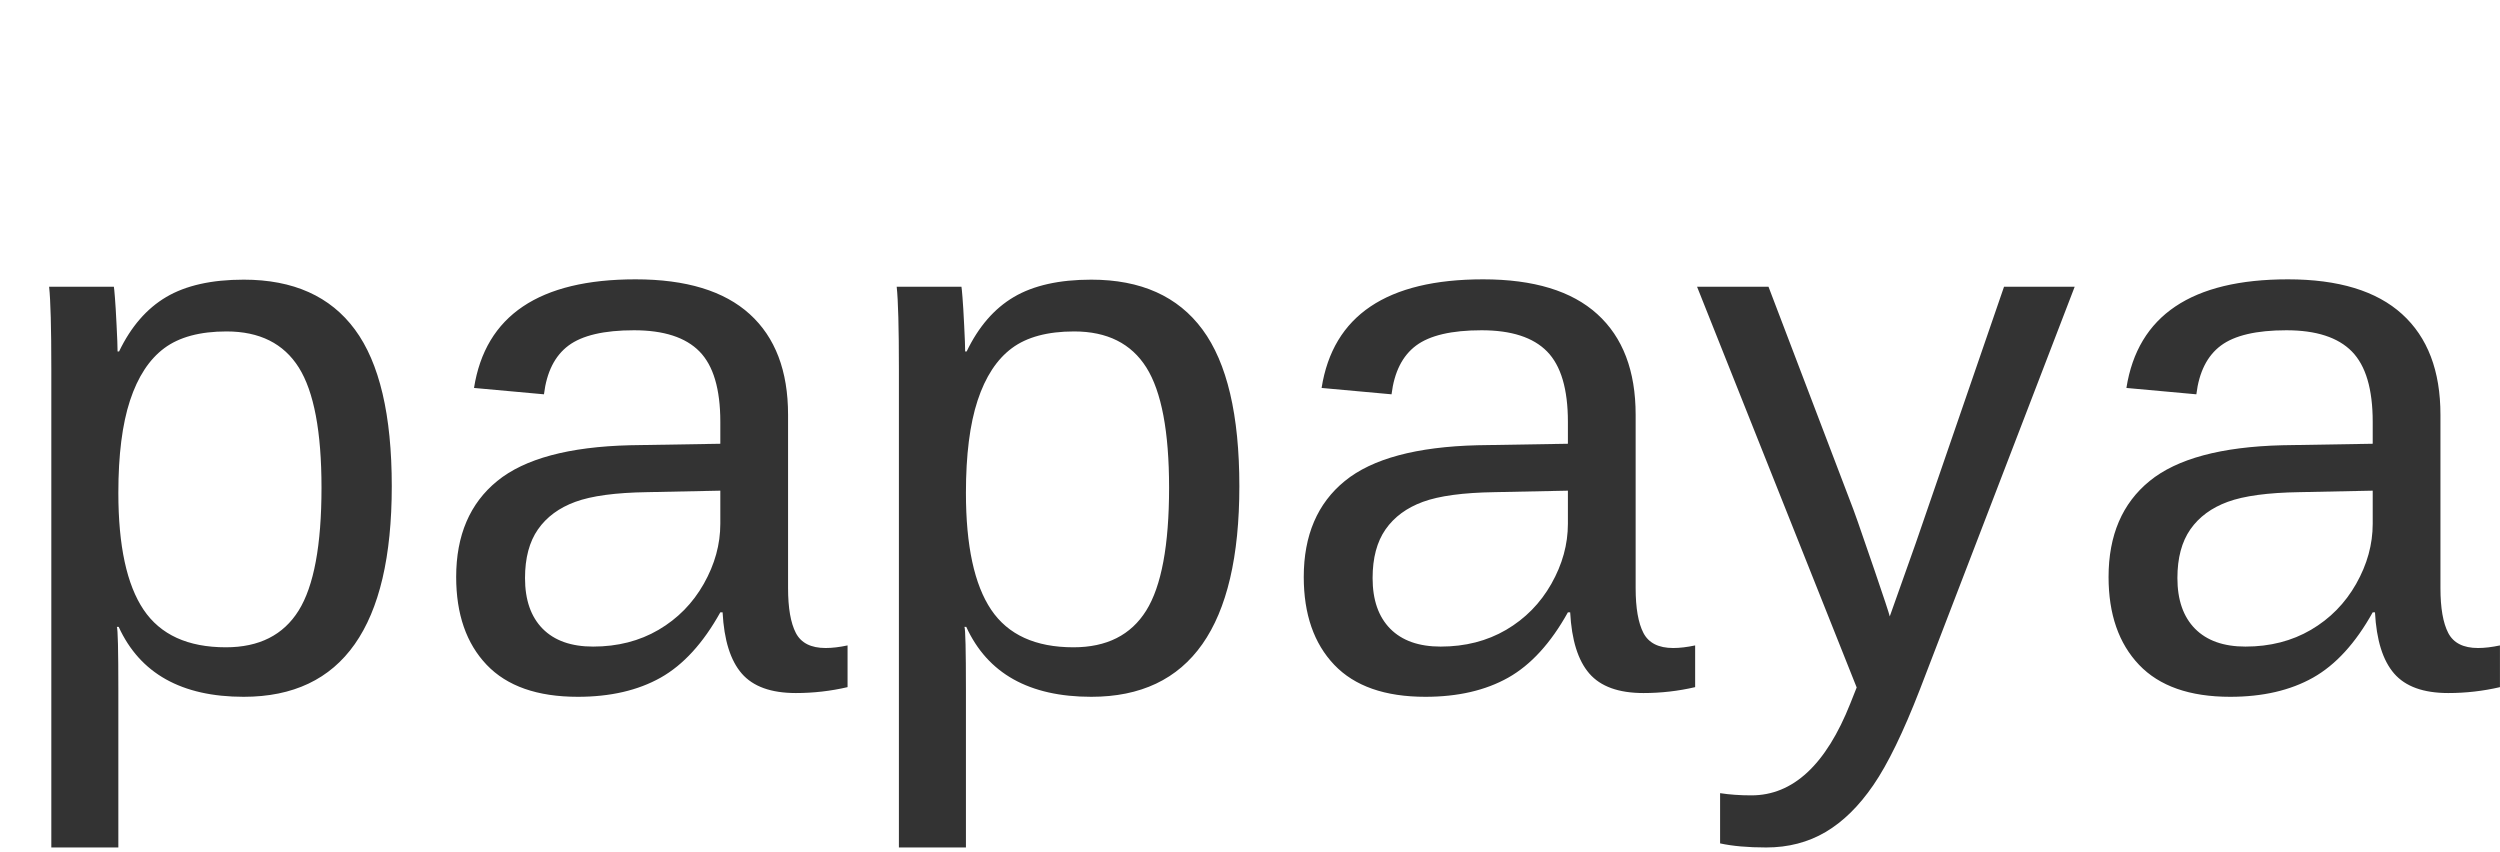
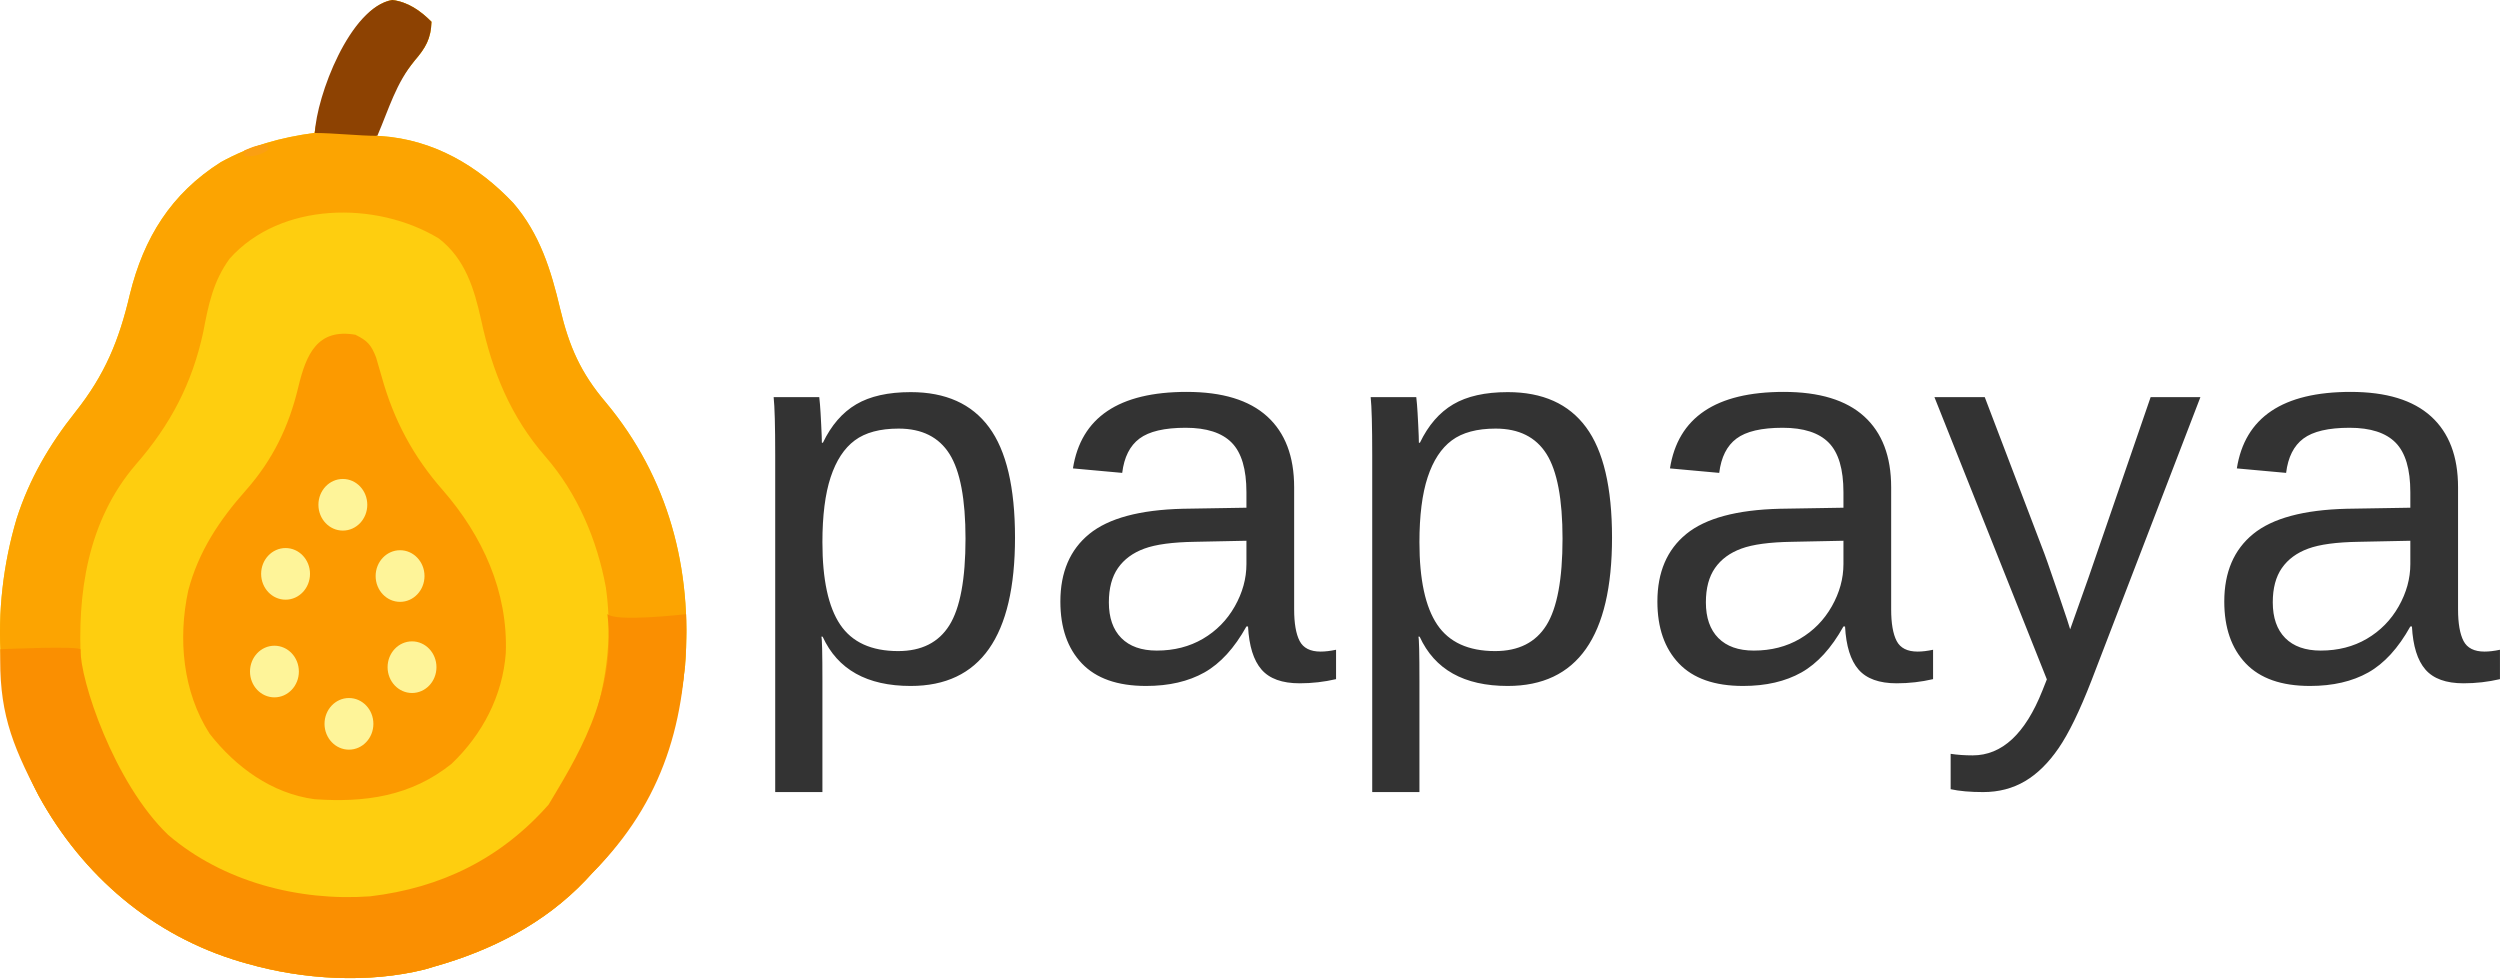
- <svg xmlns="http://www.w3.org/2000/svg" viewBox="351.161 356.277 602.023 205" width="602.023px" height="205px" preserveAspectRatio="none">
-   <text style="white-space: pre; fill: rgb(51, 51, 51); font-family: Arial, sans-serif; font-size: 183.5px;" x="351.161" y="522.277" id="object-0" transform="matrix(1, 0, 0, 1, -1.1368683772161603e-13, 0)">papaya</text>
+ <svg xmlns="http://www.w3.org/2000/svg" viewBox="98.497 289.563 854.688 334.392" width="854.688px" height="334.392px" preserveAspectRatio="none">
+   <g id="object-13" transform="matrix(1, 0, 0, 1, -1.1368683772161603e-13, 0)">
+     <path d="M 232.625 289.563 C 238.004 290.26 242.199 293.199 246 297 C 245.855 302.736 243.949 305.981 240.313 310.188 C 234.022 317.9 229.224 326.215 227 336 C 227.583 336.026 228.165 336.052 228.766 336.078 C 246.668 337.317 261.886 346.174 274 359 C 283.04 369.524 286.87 381.887 290 395.125 C 293.055 407.958 296.993 417.016 305.641 427.172 C 326.989 452.762 335.268 484.036 332.723 517.027 C 329.902 543.921 319.973 568.511 301 588 C 300.23 588.831 299.461 589.663 298.668 590.52 C 284.623 605.291 266.45 614.52 247 620 C 245.389 620.48 245.389 620.48 243.746 620.969 C 224.339 625.826 202.136 624.467 183 619 C 181.896 618.687 181.896 618.687 180.77 618.367 C 150.648 609.47 126.759 588.937 111.75 561.625 C 96.568 532.729 94.976 497.871 104.188 466.875 C 108.535 453.303 115.4 441.558 124.245 430.435 C 134.365 417.685 139.196 405.979 142.891 390.195 C 147.631 370.872 157.016 355.73 174 345 C 184.203 339.369 194.515 336.553 206 335 C 206.184 334.114 206.369 333.229 206.559 332.316 C 209.312 320.556 218.728 291.879 232.625 289.563 Z" fill="#FECE0F" data-index="1" style="opacity: 1;" id="object-1" />
+     <path d="M 232.625 289.563 C 238.004 290.26 242.199 293.199 246 297 C 245.855 302.736 243.949 305.981 240.313 310.188 C 234.022 317.9 229.224 326.215 227 336 C 227.583 336.026 228.165 336.052 228.766 336.078 C 246.668 337.317 261.886 346.174 274 359 C 283.04 369.524 286.87 381.887 290 395.125 C 293.055 407.958 296.993 417.016 305.641 427.172 C 326.989 452.762 335.268 484.036 332.723 517.027 C 329.902 543.921 319.973 568.511 301 588 C 300.23 588.831 299.461 589.663 298.668 590.52 C 284.623 605.291 266.45 614.52 247 620 C 245.389 620.48 245.389 620.48 243.746 620.969 C 224.339 625.826 202.136 624.467 183 619 C 181.896 618.687 181.896 618.687 180.77 618.367 C 150.648 609.47 126.759 588.937 111.75 561.625 C 96.568 532.729 94.976 497.871 104.188 466.875 C 108.535 453.303 115.4 441.558 124.245 430.435 C 134.365 417.685 139.196 405.979 142.891 390.195 C 147.631 370.872 157.016 355.73 174 345 C 184.203 339.369 194.515 336.553 206 335 C 206.184 334.114 206.369 333.229 206.559 332.316 C 209.312 320.556 218.728 291.879 232.625 289.563 Z M 177 378 C 171.373 385.7 169.739 393.785 168 403 C 164.235 420.572 156.763 434.834 144.934 448.363 C 128.42 467.591 124.776 492.501 126.238 516.992 C 128.562 540.701 139.722 561.728 157.648 577.301 C 177.895 592.957 203.656 599.528 228.957 596.531 C 251.656 593.053 271.948 582.891 286.641 564.855 C 302.089 543.769 309.342 516.363 305.629 490.409 C 302.673 474.196 295.886 458.192 284.98 445.684 C 273.06 432.009 266.785 416.568 263 399 C 260.639 388.348 257.553 378.041 248.512 371.086 C 227.134 358.135 194.331 358.544 177 378 Z" fill="#FCA401" data-index="2" style="opacity: 1;" id="object-2" />
+     <path d="M 220 404 C 224.176 406.088 225.399 407.452 227.074 411.77 C 227.755 413.994 228.401 416.23 229.02 418.473 C 233.108 433.182 239.828 445.719 249.849 457.103 C 263.453 472.705 272.218 491.849 271.414 512.871 C 270.308 527.499 263.405 540.627 252.902 550.672 C 238.981 561.839 223.235 564.009 206.023 562.789 C 191.421 560.851 179.077 551.807 170.188 540.438 C 160.96 526.137 159.307 507.918 162.852 491.465 C 166.347 478.13 173.536 467.325 182.559 457.186 C 191.78 446.729 197.296 435.34 200.5 421.813 C 203.193 410.591 207.05 401.787 220 404 Z" fill="#FC9A00" data-index="3" id="object-3" />
+     <path d="M 306.15 499.485 C 309.002 502.337 332.724 499.54 333.064 499.54 C 333.753 532.635 326.728 560.915 303.301 585.637 C 302.542 586.417 301.782 587.196 301 588 C 300.23 588.831 299.461 589.663 298.668 590.52 C 284.623 605.291 266.45 614.52 247 620 C 245.926 620.32 244.852 620.639 243.746 620.969 C 224.339 625.826 202.136 624.467 183 619 C 181.896 618.687 181.896 618.687 180.77 618.367 C 150.645 609.469 126.765 588.936 111.75 561.625 C 102.059 543.246 98.026 531.97 98.626 511.509 C 98.956 511.509 126.076 510.273 126.04 511.647 C 125.774 521.801 137.425 557.238 156 575 C 174.745 591.049 200.743 597.738 225 596 C 249.299 593.122 269.752 583.115 286.063 564.625 C 294.487 550.374 309.64 527.322 306.15 499.485 Z" fill="#FA8F01" data-index="4" style="opacity: 1;" id="object-4" />
+     <path d="M 232.625 289.563 C 238.004 290.26 242.199 293.2 246 297.001 C 245.855 302.736 243.949 305.981 240.313 310.188 C 233.845 318.105 231.522 326.621 227.502 336.001 C 221.232 336.001 212.602 335.03 206.142 335.03 C 206.694 322.515 218.108 291.982 232.625 289.563 Z" fill="#8D4202" data-index="13" style="opacity: 1;" id="object-5" />
+     <path d="M 190 339 C 190 339.66 190 340.32 190 341 C 186.912 342.765 185.767 343 182 343 C 182 342.34 182 341.68 182 341 C 184.906 339.743 186.796 339 190 339 Z" fill="#FB9F12" data-index="54" id="object-6" />
+     <ellipse style="fill: rgb(254, 244, 153); stroke: rgba(0, 0, 0, 0);" cx="239.358" cy="517.657" rx="8.353" ry="8.826" id="object-7" />
+     <ellipse style="fill: rgb(254, 244, 153); stroke: rgba(0, 0, 0, 0); stroke-width: 1;" cx="192.319" cy="519.146" rx="8.353" ry="8.826" id="object-8" />
+     <ellipse style="fill: rgb(254, 244, 153); stroke: rgba(0, 0, 0, 0); stroke-width: 1;" cx="217.796" cy="537.026" rx="8.353" ry="8.826" id="object-9" />
+     <ellipse style="fill: rgb(254, 244, 153); stroke: rgba(0, 0, 0, 0); stroke-width: 1;" cx="196.126" cy="485.754" rx="8.353" ry="8.826" id="object-10" />
+     <ellipse style="fill: rgb(254, 244, 153); stroke: rgba(0, 0, 0, 0); stroke-width: 1;" cx="235.271" cy="486.497" rx="8.353" ry="8.826" id="object-11" />
+     <ellipse style="fill: rgb(254, 244, 153); stroke: rgba(0, 0, 0, 0); stroke-width: 1;" cx="215.709" cy="462.134" rx="8.353" ry="8.826" id="object-12" />
+     <text style="white-space: pre; fill: rgb(51, 51, 51); font-family: Arial, sans-serif; font-size: 183.5px;" x="351.161" y="522.277" id="object-0">papaya</text>
+   </g>
</svg>
